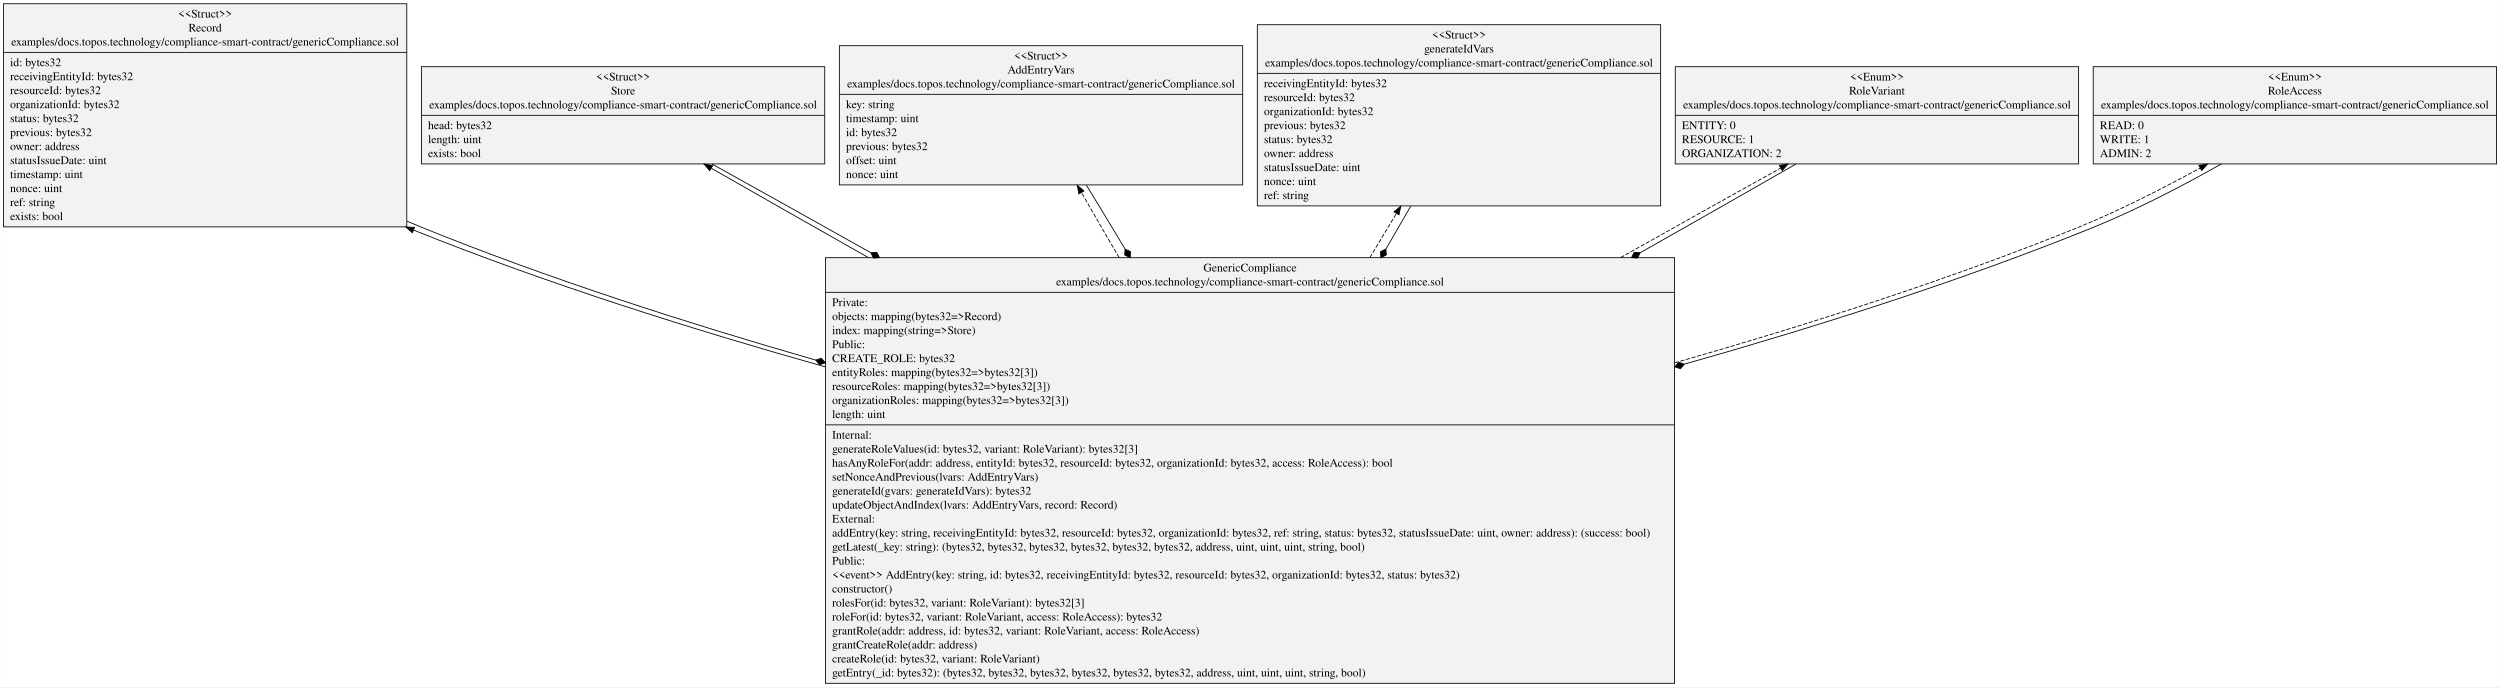
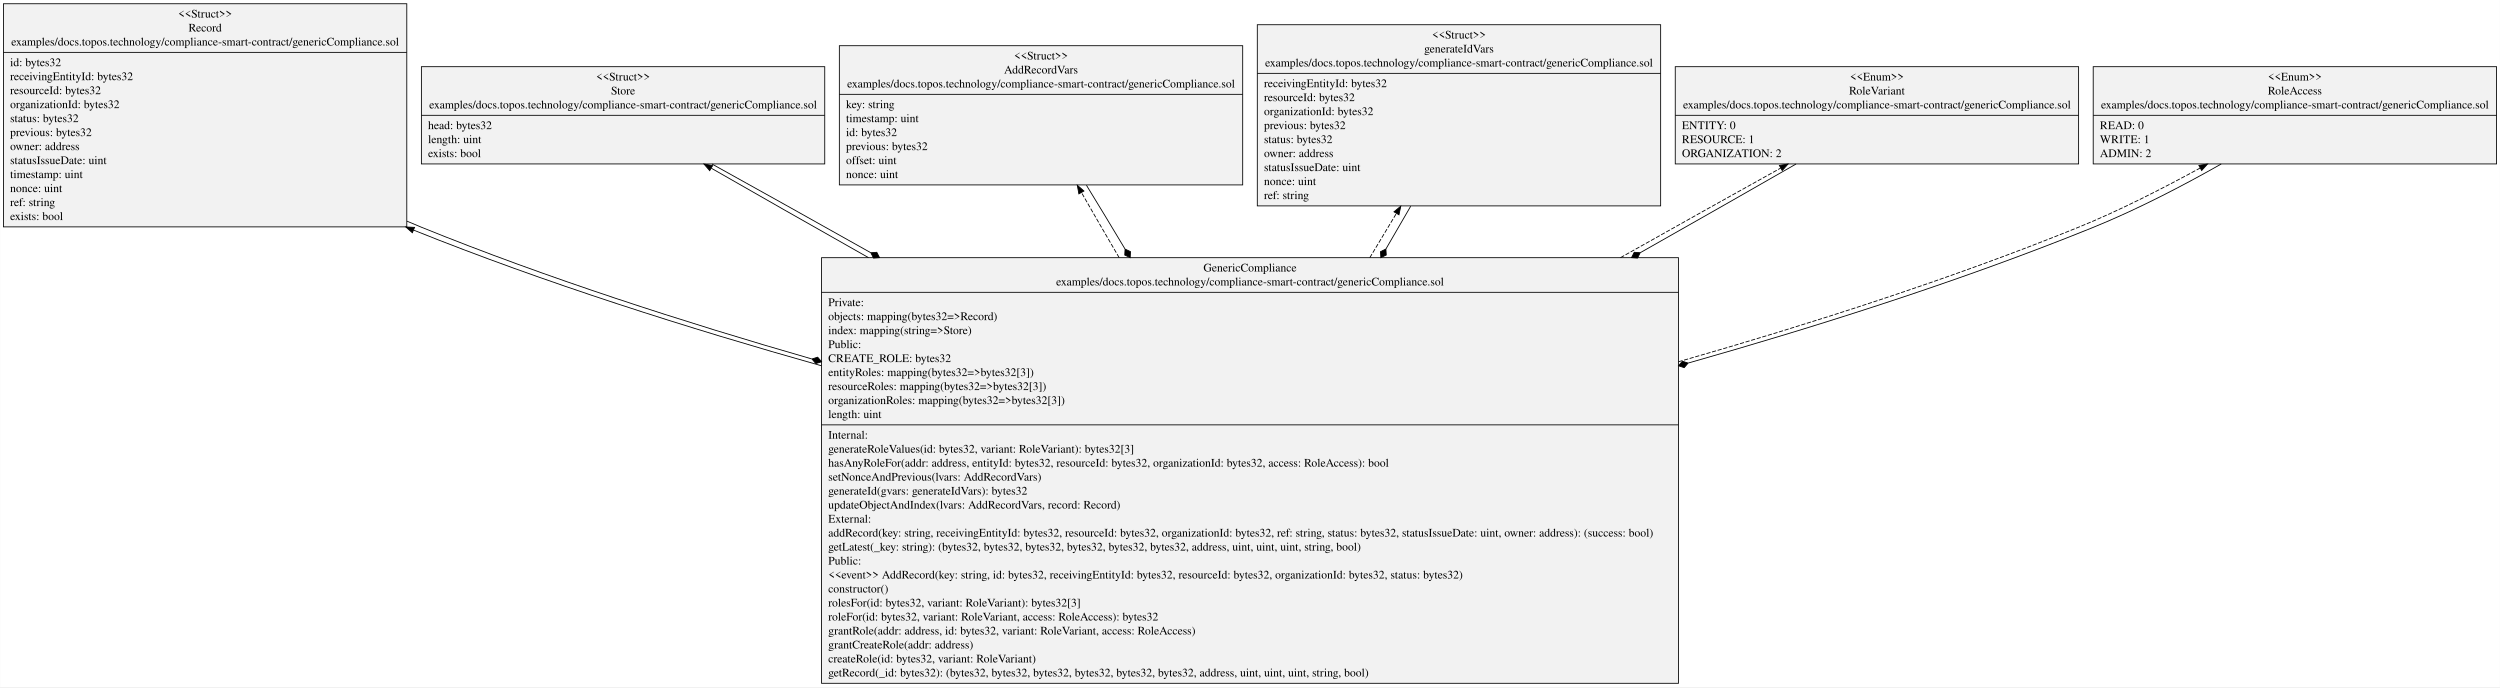
<svg xmlns="http://www.w3.org/2000/svg" width="3002pt" height="825pt" viewBox="0.00 0.00 3002.46 825.20">
  <g id="graph0" class="graph" transform="scale(1 1) rotate(0) translate(4 821.2)">
    <polygon fill="white" stroke="transparent" points="-4,4 -4,-821.2 2998.46,-821.2 2998.46,4 -4,4" />
    <g id="node1" class="node">
-       <polygon fill="#f2f2f2" stroke="black" points="987.29,-0.5 987.29,-511.7 2007.17,-511.7 2007.17,-0.5 987.29,-0.5" />
+       <polygon fill="#f2f2f2" stroke="black" points="982.63,-0.5 982.63,-511.7 2011.83,-511.7 2011.83,-0.5 982.63,-0.5" />
      <text text-anchor="middle" x="1497.23" y="-495.1" font-family="Times,serif" font-size="14.00">GenericCompliance</text>
      <text text-anchor="middle" x="1497.23" y="-478.3" font-family="Times,serif" font-size="14.00">examples/docs.topos.technology/compliance-smart-contract/genericCompliance.sol</text>
-       <polyline fill="none" stroke="black" points="987.29,-470.1 2007.17,-470.1 " />
-       <text text-anchor="start" x="995.29" y="-453.5" font-family="Times,serif" font-size="14.00">Private:</text>
-       <text text-anchor="start" x="995.29" y="-436.7" font-family="Times,serif" font-size="14.00">   objects: mapping(bytes32=&gt;Record)</text>
-       <text text-anchor="start" x="995.29" y="-419.9" font-family="Times,serif" font-size="14.00">   index: mapping(string=&gt;Store)</text>
-       <text text-anchor="start" x="995.29" y="-403.1" font-family="Times,serif" font-size="14.00">Public:</text>
-       <text text-anchor="start" x="995.29" y="-386.3" font-family="Times,serif" font-size="14.00">   CREATE_ROLE: bytes32</text>
-       <text text-anchor="start" x="995.29" y="-369.5" font-family="Times,serif" font-size="14.00">   entityRoles: mapping(bytes32=&gt;bytes32[3])</text>
-       <text text-anchor="start" x="995.29" y="-352.7" font-family="Times,serif" font-size="14.00">   resourceRoles: mapping(bytes32=&gt;bytes32[3])</text>
-       <text text-anchor="start" x="995.29" y="-335.9" font-family="Times,serif" font-size="14.00">   organizationRoles: mapping(bytes32=&gt;bytes32[3])</text>
-       <text text-anchor="start" x="995.29" y="-319.1" font-family="Times,serif" font-size="14.00">   length: uint</text>
-       <polyline fill="none" stroke="black" points="987.29,-310.9 2007.17,-310.9 " />
-       <text text-anchor="start" x="995.29" y="-294.3" font-family="Times,serif" font-size="14.00">Internal:</text>
-       <text text-anchor="start" x="995.29" y="-277.5" font-family="Times,serif" font-size="14.00">    generateRoleValues(id: bytes32, variant: RoleVariant): bytes32[3]</text>
-       <text text-anchor="start" x="995.29" y="-260.7" font-family="Times,serif" font-size="14.00">    hasAnyRoleFor(addr: address, entityId: bytes32, resourceId: bytes32, organizationId: bytes32, access: RoleAccess): bool</text>
-       <text text-anchor="start" x="995.29" y="-243.9" font-family="Times,serif" font-size="14.00">    setNonceAndPrevious(lvars: AddEntryVars)</text>
-       <text text-anchor="start" x="995.29" y="-227.1" font-family="Times,serif" font-size="14.00">    generateId(gvars: generateIdVars): bytes32</text>
-       <text text-anchor="start" x="995.29" y="-210.3" font-family="Times,serif" font-size="14.00">    updateObjectAndIndex(lvars: AddEntryVars, record: Record)</text>
-       <text text-anchor="start" x="995.29" y="-193.5" font-family="Times,serif" font-size="14.00">External:</text>
-       <text text-anchor="start" x="995.29" y="-176.7" font-family="Times,serif" font-size="14.00">    addEntry(key: string, receivingEntityId: bytes32, resourceId: bytes32, organizationId: bytes32, ref: string, status: bytes32, statusIssueDate: uint, owner: address): (success: bool)</text>
-       <text text-anchor="start" x="995.29" y="-159.9" font-family="Times,serif" font-size="14.00">    getLatest(_key: string): (bytes32, bytes32, bytes32, bytes32, bytes32, bytes32, address, uint, uint, uint, string, bool)</text>
-       <text text-anchor="start" x="995.29" y="-143.1" font-family="Times,serif" font-size="14.00">Public:</text>
-       <text text-anchor="start" x="995.29" y="-126.3" font-family="Times,serif" font-size="14.00">    &lt;&lt;event&gt;&gt; AddEntry(key: string, id: bytes32, receivingEntityId: bytes32, resourceId: bytes32, organizationId: bytes32, status: bytes32)</text>
-       <text text-anchor="start" x="995.29" y="-109.5" font-family="Times,serif" font-size="14.00">    constructor()</text>
-       <text text-anchor="start" x="995.29" y="-92.7" font-family="Times,serif" font-size="14.00">    rolesFor(id: bytes32, variant: RoleVariant): bytes32[3]</text>
-       <text text-anchor="start" x="995.29" y="-75.9" font-family="Times,serif" font-size="14.00">    roleFor(id: bytes32, variant: RoleVariant, access: RoleAccess): bytes32</text>
-       <text text-anchor="start" x="995.29" y="-59.1" font-family="Times,serif" font-size="14.00">    grantRole(addr: address, id: bytes32, variant: RoleVariant, access: RoleAccess)</text>
-       <text text-anchor="start" x="995.29" y="-42.3" font-family="Times,serif" font-size="14.00">    grantCreateRole(addr: address)</text>
-       <text text-anchor="start" x="995.29" y="-25.5" font-family="Times,serif" font-size="14.00">    createRole(id: bytes32, variant: RoleVariant)</text>
-       <text text-anchor="start" x="995.29" y="-8.7" font-family="Times,serif" font-size="14.00">    getEntry(_id: bytes32): (bytes32, bytes32, bytes32, bytes32, bytes32, bytes32, address, uint, uint, uint, string, bool)</text>
+       <polyline fill="none" stroke="black" points="982.63,-470.1 2011.83,-470.1 " />
+       <text text-anchor="start" x="990.63" y="-453.5" font-family="Times,serif" font-size="14.00">Private:</text>
+       <text text-anchor="start" x="990.63" y="-436.7" font-family="Times,serif" font-size="14.00">   objects: mapping(bytes32=&gt;Record)</text>
+       <text text-anchor="start" x="990.63" y="-419.9" font-family="Times,serif" font-size="14.00">   index: mapping(string=&gt;Store)</text>
+       <text text-anchor="start" x="990.63" y="-403.1" font-family="Times,serif" font-size="14.00">Public:</text>
+       <text text-anchor="start" x="990.63" y="-386.3" font-family="Times,serif" font-size="14.00">   CREATE_ROLE: bytes32</text>
+       <text text-anchor="start" x="990.63" y="-369.5" font-family="Times,serif" font-size="14.00">   entityRoles: mapping(bytes32=&gt;bytes32[3])</text>
+       <text text-anchor="start" x="990.63" y="-352.7" font-family="Times,serif" font-size="14.00">   resourceRoles: mapping(bytes32=&gt;bytes32[3])</text>
+       <text text-anchor="start" x="990.63" y="-335.9" font-family="Times,serif" font-size="14.00">   organizationRoles: mapping(bytes32=&gt;bytes32[3])</text>
+       <text text-anchor="start" x="990.63" y="-319.1" font-family="Times,serif" font-size="14.00">   length: uint</text>
+       <polyline fill="none" stroke="black" points="982.63,-310.9 2011.83,-310.9 " />
+       <text text-anchor="start" x="990.63" y="-294.3" font-family="Times,serif" font-size="14.00">Internal:</text>
+       <text text-anchor="start" x="990.63" y="-277.5" font-family="Times,serif" font-size="14.00">    generateRoleValues(id: bytes32, variant: RoleVariant): bytes32[3]</text>
+       <text text-anchor="start" x="990.63" y="-260.7" font-family="Times,serif" font-size="14.00">    hasAnyRoleFor(addr: address, entityId: bytes32, resourceId: bytes32, organizationId: bytes32, access: RoleAccess): bool</text>
+       <text text-anchor="start" x="990.63" y="-243.9" font-family="Times,serif" font-size="14.00">    setNonceAndPrevious(lvars: AddRecordVars)</text>
+       <text text-anchor="start" x="990.63" y="-227.1" font-family="Times,serif" font-size="14.00">    generateId(gvars: generateIdVars): bytes32</text>
+       <text text-anchor="start" x="990.63" y="-210.3" font-family="Times,serif" font-size="14.00">    updateObjectAndIndex(lvars: AddRecordVars, record: Record)</text>
+       <text text-anchor="start" x="990.63" y="-193.5" font-family="Times,serif" font-size="14.00">External:</text>
+       <text text-anchor="start" x="990.63" y="-176.7" font-family="Times,serif" font-size="14.00">    addRecord(key: string, receivingEntityId: bytes32, resourceId: bytes32, organizationId: bytes32, ref: string, status: bytes32, statusIssueDate: uint, owner: address): (success: bool)</text>
+       <text text-anchor="start" x="990.63" y="-159.9" font-family="Times,serif" font-size="14.00">    getLatest(_key: string): (bytes32, bytes32, bytes32, bytes32, bytes32, bytes32, address, uint, uint, uint, string, bool)</text>
+       <text text-anchor="start" x="990.63" y="-143.1" font-family="Times,serif" font-size="14.00">Public:</text>
+       <text text-anchor="start" x="990.63" y="-126.3" font-family="Times,serif" font-size="14.00">    &lt;&lt;event&gt;&gt; AddRecord(key: string, id: bytes32, receivingEntityId: bytes32, resourceId: bytes32, organizationId: bytes32, status: bytes32)</text>
+       <text text-anchor="start" x="990.63" y="-109.5" font-family="Times,serif" font-size="14.00">    constructor()</text>
+       <text text-anchor="start" x="990.63" y="-92.7" font-family="Times,serif" font-size="14.00">    rolesFor(id: bytes32, variant: RoleVariant): bytes32[3]</text>
+       <text text-anchor="start" x="990.63" y="-75.9" font-family="Times,serif" font-size="14.00">    roleFor(id: bytes32, variant: RoleVariant, access: RoleAccess): bytes32</text>
+       <text text-anchor="start" x="990.63" y="-59.1" font-family="Times,serif" font-size="14.00">    grantRole(addr: address, id: bytes32, variant: RoleVariant, access: RoleAccess)</text>
+       <text text-anchor="start" x="990.63" y="-42.3" font-family="Times,serif" font-size="14.00">    grantCreateRole(addr: address)</text>
+       <text text-anchor="start" x="990.63" y="-25.5" font-family="Times,serif" font-size="14.00">    createRole(id: bytes32, variant: RoleVariant)</text>
+       <text text-anchor="start" x="990.63" y="-8.7" font-family="Times,serif" font-size="14.00">    getRecord(_id: bytes32): (bytes32, bytes32, bytes32, bytes32, bytes32, bytes32, address, uint, uint, uint, string, bool)</text>
    </g>
    <g id="node2" class="node">
      <polygon fill="#f2f2f2" stroke="black" points="0,-548.7 0,-816.7 484.46,-816.7 484.46,-548.7 0,-548.7" />
      <text text-anchor="middle" x="242.23" y="-800.1" font-family="Times,serif" font-size="14.00">&lt;&lt;Struct&gt;&gt;</text>
      <text text-anchor="middle" x="242.23" y="-783.3" font-family="Times,serif" font-size="14.00">Record</text>
      <text text-anchor="middle" x="242.23" y="-766.5" font-family="Times,serif" font-size="14.00">examples/docs.topos.technology/compliance-smart-contract/genericCompliance.sol</text>
      <polyline fill="none" stroke="black" points="0,-758.3 484.46,-758.3 " />
      <text text-anchor="start" x="8" y="-741.7" font-family="Times,serif" font-size="14.00">id: bytes32</text>
      <text text-anchor="start" x="8" y="-724.9" font-family="Times,serif" font-size="14.00">receivingEntityId: bytes32</text>
      <text text-anchor="start" x="8" y="-708.1" font-family="Times,serif" font-size="14.00">resourceId: bytes32</text>
      <text text-anchor="start" x="8" y="-691.3" font-family="Times,serif" font-size="14.00">organizationId: bytes32</text>
      <text text-anchor="start" x="8" y="-674.5" font-family="Times,serif" font-size="14.00">status: bytes32</text>
      <text text-anchor="start" x="8" y="-657.7" font-family="Times,serif" font-size="14.00">previous: bytes32</text>
      <text text-anchor="start" x="8" y="-640.9" font-family="Times,serif" font-size="14.00">owner: address</text>
      <text text-anchor="start" x="8" y="-624.1" font-family="Times,serif" font-size="14.00">statusIssueDate: uint</text>
      <text text-anchor="start" x="8" y="-607.3" font-family="Times,serif" font-size="14.00">timestamp: uint</text>
      <text text-anchor="start" x="8" y="-590.5" font-family="Times,serif" font-size="14.00">nonce: uint</text>
      <text text-anchor="start" x="8" y="-573.7" font-family="Times,serif" font-size="14.00">ref: string</text>
      <text text-anchor="start" x="8" y="-556.9" font-family="Times,serif" font-size="14.00">exists: bool</text>
    </g>
    <g id="edge7" class="edge">
-       <path fill="none" stroke="black" d="M987.06,-380.58C827.09,-425.52 651.21,-481.07 492.66,-544.8" />
+       <path fill="none" stroke="black" d="M982.56,-381.85C823.77,-426.57 649.67,-481.68 492.57,-544.83" />
      <polygon fill="black" stroke="black" points="491.16,-541.63 483.2,-548.62 493.78,-548.12 491.16,-541.63" />
    </g>
    <g id="node3" class="node">
      <polygon fill="#f2f2f2" stroke="black" points="502,-624.3 502,-741.1 986.46,-741.1 986.46,-624.3 502,-624.3" />
      <text text-anchor="middle" x="744.23" y="-724.5" font-family="Times,serif" font-size="14.00">&lt;&lt;Struct&gt;&gt;</text>
      <text text-anchor="middle" x="744.23" y="-707.7" font-family="Times,serif" font-size="14.00">Store</text>
      <text text-anchor="middle" x="744.23" y="-690.9" font-family="Times,serif" font-size="14.00">examples/docs.topos.technology/compliance-smart-contract/genericCompliance.sol</text>
      <polyline fill="none" stroke="black" points="502,-682.7 986.46,-682.7 " />
      <text text-anchor="start" x="510" y="-666.1" font-family="Times,serif" font-size="14.00">head: bytes32</text>
      <text text-anchor="start" x="510" y="-649.3" font-family="Times,serif" font-size="14.00">length: uint</text>
      <text text-anchor="start" x="510" y="-632.5" font-family="Times,serif" font-size="14.00">exists: bool</text>
    </g>
    <g id="edge8" class="edge">
      <path fill="none" stroke="black" d="M1038.99,-511.75C968.56,-551.6 902.13,-589.37 850.22,-619.14" />
      <polygon fill="black" stroke="black" points="848.29,-616.21 841.36,-624.23 851.78,-622.28 848.29,-616.21" />
    </g>
    <g id="node4" class="node">
      <polygon fill="#f2f2f2" stroke="black" points="1004,-599.1 1004,-766.3 1488.46,-766.3 1488.46,-599.1 1004,-599.1" />
      <text text-anchor="middle" x="1246.23" y="-749.7" font-family="Times,serif" font-size="14.00">&lt;&lt;Struct&gt;&gt;</text>
-       <text text-anchor="middle" x="1246.23" y="-732.9" font-family="Times,serif" font-size="14.00">AddEntryVars</text>
+       <text text-anchor="middle" x="1246.23" y="-732.9" font-family="Times,serif" font-size="14.00">AddRecordVars</text>
      <text text-anchor="middle" x="1246.23" y="-716.1" font-family="Times,serif" font-size="14.00">examples/docs.topos.technology/compliance-smart-contract/genericCompliance.sol</text>
      <polyline fill="none" stroke="black" points="1004,-707.9 1488.46,-707.9 " />
      <text text-anchor="start" x="1012" y="-691.3" font-family="Times,serif" font-size="14.00">key: string</text>
      <text text-anchor="start" x="1012" y="-674.5" font-family="Times,serif" font-size="14.00">timestamp: uint</text>
      <text text-anchor="start" x="1012" y="-657.7" font-family="Times,serif" font-size="14.00">id: bytes32</text>
      <text text-anchor="start" x="1012" y="-640.9" font-family="Times,serif" font-size="14.00">previous: bytes32</text>
      <text text-anchor="start" x="1012" y="-624.1" font-family="Times,serif" font-size="14.00">offset: uint</text>
      <text text-anchor="start" x="1012" y="-607.3" font-family="Times,serif" font-size="14.00">nonce: uint</text>
    </g>
    <g id="edge11" class="edge">
      <path fill="none" stroke="black" stroke-dasharray="5,2" d="M1340.07,-511.75C1323.86,-539.43 1308.41,-566.11 1294.88,-589.8" />
      <polygon fill="black" stroke="black" points="1291.7,-588.31 1289.79,-598.73 1297.78,-591.78 1291.7,-588.31" />
    </g>
    <g id="node5" class="node">
      <polygon fill="#f2f2f2" stroke="black" points="1506,-573.9 1506,-791.5 1990.46,-791.5 1990.46,-573.9 1506,-573.9" />
      <text text-anchor="middle" x="1748.23" y="-774.9" font-family="Times,serif" font-size="14.00">&lt;&lt;Struct&gt;&gt;</text>
      <text text-anchor="middle" x="1748.23" y="-758.1" font-family="Times,serif" font-size="14.00">generateIdVars</text>
      <text text-anchor="middle" x="1748.23" y="-741.3" font-family="Times,serif" font-size="14.00">examples/docs.topos.technology/compliance-smart-contract/genericCompliance.sol</text>
      <polyline fill="none" stroke="black" points="1506,-733.1 1990.46,-733.1 " />
      <text text-anchor="start" x="1514" y="-716.5" font-family="Times,serif" font-size="14.00">receivingEntityId: bytes32</text>
      <text text-anchor="start" x="1514" y="-699.7" font-family="Times,serif" font-size="14.00">resourceId: bytes32</text>
      <text text-anchor="start" x="1514" y="-682.9" font-family="Times,serif" font-size="14.00">organizationId: bytes32</text>
      <text text-anchor="start" x="1514" y="-666.1" font-family="Times,serif" font-size="14.00">previous: bytes32</text>
      <text text-anchor="start" x="1514" y="-649.3" font-family="Times,serif" font-size="14.00">status: bytes32</text>
      <text text-anchor="start" x="1514" y="-632.5" font-family="Times,serif" font-size="14.00">owner: address</text>
      <text text-anchor="start" x="1514" y="-615.7" font-family="Times,serif" font-size="14.00">statusIssueDate: uint</text>
      <text text-anchor="start" x="1514" y="-598.9" font-family="Times,serif" font-size="14.00">nonce: uint</text>
      <text text-anchor="start" x="1514" y="-582.1" font-family="Times,serif" font-size="14.00">ref: string</text>
    </g>
    <g id="edge12" class="edge">
      <path fill="none" stroke="black" stroke-dasharray="5,2" d="M1641.14,-511.75C1652.07,-530.07 1662.82,-547.96 1673.04,-564.83" />
      <polygon fill="black" stroke="black" points="1670.15,-566.82 1678.33,-573.55 1676.14,-563.19 1670.15,-566.82" />
    </g>
    <g id="node6" class="node">
      <polygon fill="#f2f2f2" stroke="black" points="2008,-624.3 2008,-741.1 2492.46,-741.1 2492.46,-624.3 2008,-624.3" />
      <text text-anchor="middle" x="2250.23" y="-724.5" font-family="Times,serif" font-size="14.00">&lt;&lt;Enum&gt;&gt;</text>
      <text text-anchor="middle" x="2250.23" y="-707.7" font-family="Times,serif" font-size="14.00">RoleVariant</text>
      <text text-anchor="middle" x="2250.23" y="-690.9" font-family="Times,serif" font-size="14.00">examples/docs.topos.technology/compliance-smart-contract/genericCompliance.sol</text>
      <polyline fill="none" stroke="black" points="2008,-682.7 2492.46,-682.7 " />
      <text text-anchor="start" x="2016" y="-666.1" font-family="Times,serif" font-size="14.00">ENTITY: 0</text>
      <text text-anchor="start" x="2016" y="-649.3" font-family="Times,serif" font-size="14.00">RESOURCE: 1</text>
      <text text-anchor="start" x="2016" y="-632.5" font-family="Times,serif" font-size="14.00">ORGANIZATION: 2</text>
    </g>
    <g id="edge9" class="edge">
      <path fill="none" stroke="black" stroke-dasharray="5,2" d="M1942.21,-511.75C2013.25,-551.68 2080.93,-589.53 2134.67,-619.33" />
      <polygon fill="black" stroke="black" points="2133.07,-622.44 2143.51,-624.23 2136.46,-616.32 2133.07,-622.44" />
    </g>
    <g id="node7" class="node">
      <polygon fill="#f2f2f2" stroke="black" points="2510,-624.3 2510,-741.1 2994.46,-741.1 2994.46,-624.3 2510,-624.3" />
      <text text-anchor="middle" x="2752.23" y="-724.5" font-family="Times,serif" font-size="14.00">&lt;&lt;Enum&gt;&gt;</text>
      <text text-anchor="middle" x="2752.23" y="-707.7" font-family="Times,serif" font-size="14.00">RoleAccess</text>
      <text text-anchor="middle" x="2752.23" y="-690.9" font-family="Times,serif" font-size="14.00">examples/docs.topos.technology/compliance-smart-contract/genericCompliance.sol</text>
      <polyline fill="none" stroke="black" points="2510,-682.7 2994.46,-682.7 " />
      <text text-anchor="start" x="2518" y="-666.1" font-family="Times,serif" font-size="14.00">READ: 0</text>
      <text text-anchor="start" x="2518" y="-649.3" font-family="Times,serif" font-size="14.00">WRITE: 1</text>
      <text text-anchor="start" x="2518" y="-632.5" font-family="Times,serif" font-size="14.00">ADMIN: 2</text>
    </g>
    <g id="edge10" class="edge">
-       <path fill="none" stroke="black" stroke-dasharray="5,2" d="M2007.33,-385.41C2165.04,-430.39 2337.83,-485.54 2492.23,-548.2 2541.54,-568.21 2593.83,-595.04 2638.52,-619.4" />
+       <path fill="none" stroke="black" stroke-dasharray="5,2" d="M2011.84,-386.7C2168.34,-431.44 2339.31,-486.14 2492.23,-548.2 2541.54,-568.21 2593.83,-595.04 2638.52,-619.4" />
      <polygon fill="black" stroke="black" points="2636.91,-622.51 2647.36,-624.24 2640.27,-616.37 2636.91,-622.51" />
    </g>
    <g id="edge3" class="edge">
-       <path fill="none" stroke="black" d="M484.63,-555.57C490.53,-553.03 496.4,-550.57 502.23,-548.2 652.86,-487.07 820.99,-433.08 975.55,-388.72" />
-       <polygon fill="black" stroke="black" points="975.59,-388.71 980.26,-383.21 987.13,-385.41 982.46,-390.91 975.59,-388.71" />
+       <path fill="none" stroke="black" d="M484.63,-555.57C490.53,-553.03 496.4,-550.57 502.23,-548.2 651.27,-487.72 817.45,-434.22 970.67,-390.13" />
+       <polygon fill="black" stroke="black" points="971.08,-390.01 975.75,-384.51 982.62,-386.7 977.95,-392.2 971.08,-390.01" />
    </g>
    <g id="edge4" class="edge">
      <path fill="none" stroke="black" d="M850.95,-624.23C903.42,-595.16 970.61,-557.62 1041.73,-517.66" />
      <polygon fill="black" stroke="black" points="1041.79,-517.63 1045.06,-511.2 1052.25,-511.75 1048.98,-518.18 1041.79,-517.63" />
    </g>
    <g id="edge5" class="edge">
      <path fill="none" stroke="black" d="M1300.76,-598.73C1314.81,-575.84 1330.62,-549.7 1347.01,-522.31" />
      <polygon fill="black" stroke="black" points="1347.17,-522.05 1346.81,-514.85 1353.32,-511.75 1353.68,-518.95 1347.17,-522.05" />
    </g>
    <g id="edge6" class="edge">
      <path fill="none" stroke="black" d="M1690.27,-573.55C1680.96,-557.36 1670.95,-540.09 1660.56,-522.29" />
      <polygon fill="black" stroke="black" points="1660.45,-522.11 1653.97,-518.95 1654.39,-511.75 1660.88,-514.91 1660.45,-522.11" />
    </g>
    <g id="edge1" class="edge">
      <path fill="none" stroke="black" d="M2153.1,-624.23C2102.49,-595.16 2036.51,-557.62 1965.91,-517.66" />
      <polygon fill="black" stroke="black" points="1965.91,-517.66 1958.72,-518.19 1955.47,-511.75 1962.66,-511.22 1965.91,-517.66" />
    </g>
    <g id="edge2" class="edge">
-       <path fill="none" stroke="black" d="M2663.73,-624.24C2618.82,-598.65 2562.82,-569.54 2510.23,-548.2 2354.17,-484.87 2179.32,-429.2 2019.38,-383.96" />
-       <polygon fill="black" stroke="black" points="2018.95,-383.84 2012.09,-386.06 2007.4,-380.58 2014.26,-378.36 2018.95,-383.84" />
+       <path fill="none" stroke="black" d="M2663.73,-624.24C2618.82,-598.65 2562.82,-569.54 2510.23,-548.2 2355.6,-485.45 2182.53,-430.22 2023.79,-385.21" />
+       <polygon fill="black" stroke="black" points="2023.45,-385.11 2016.59,-387.33 2011.9,-381.85 2018.76,-379.63 2023.45,-385.11" />
    </g>
  </g>
</svg>
